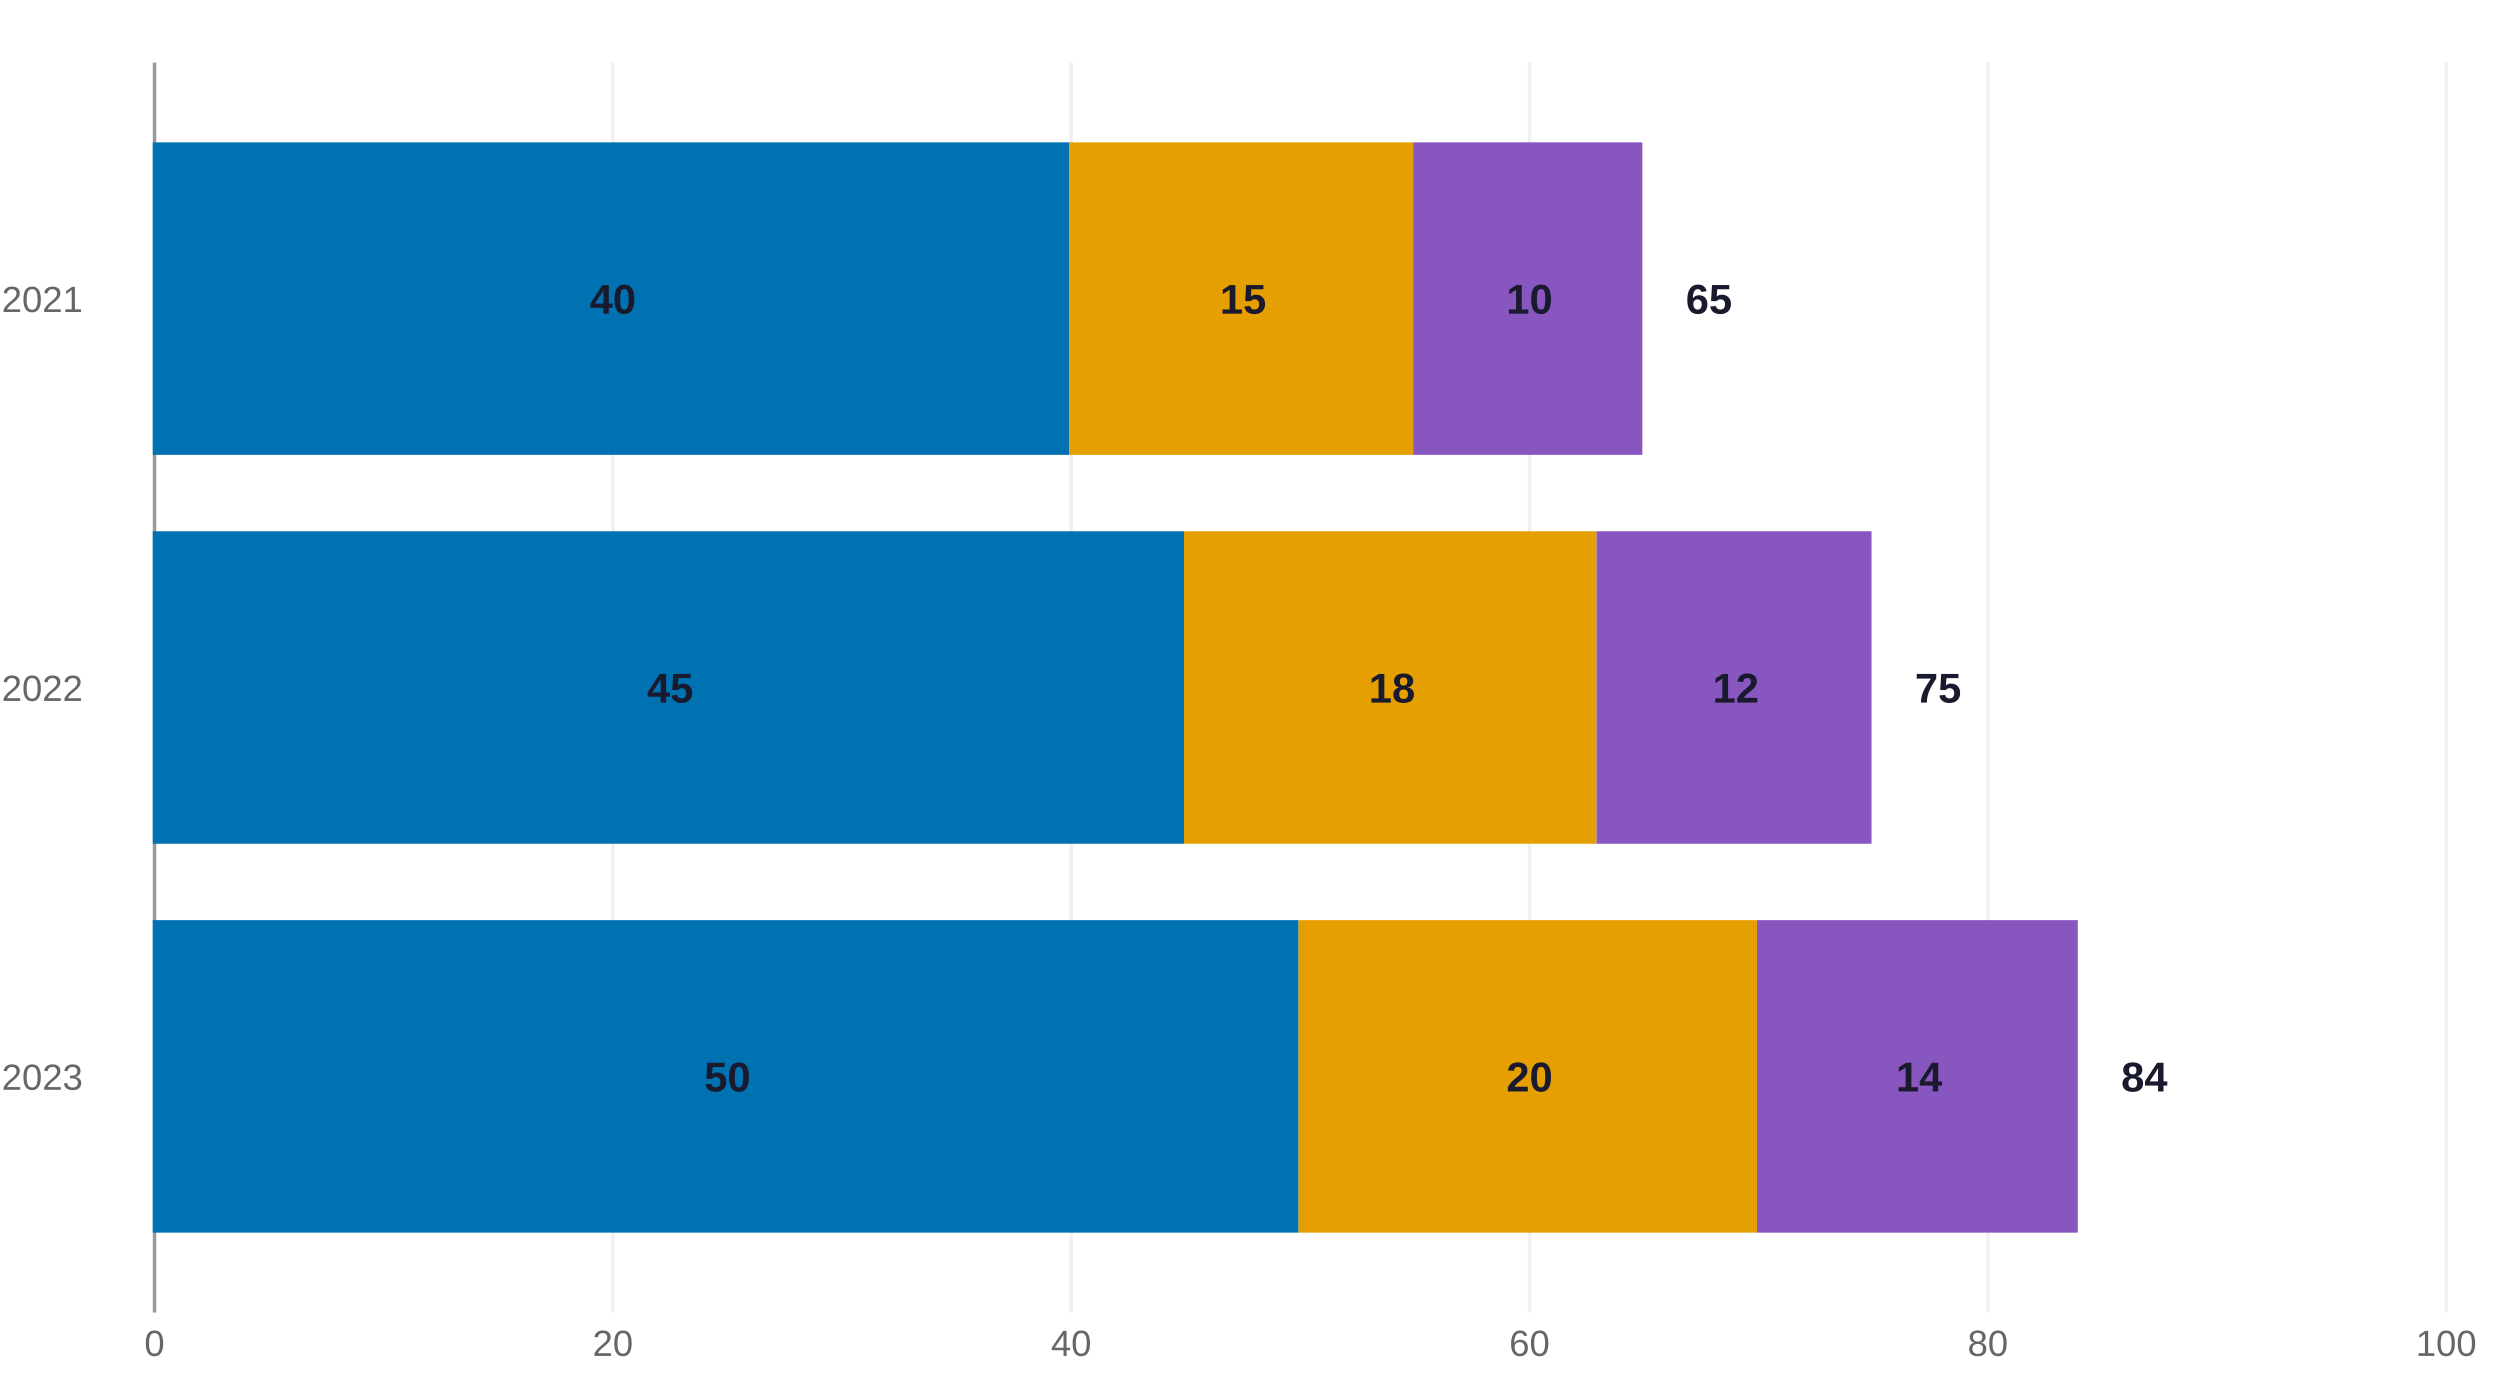
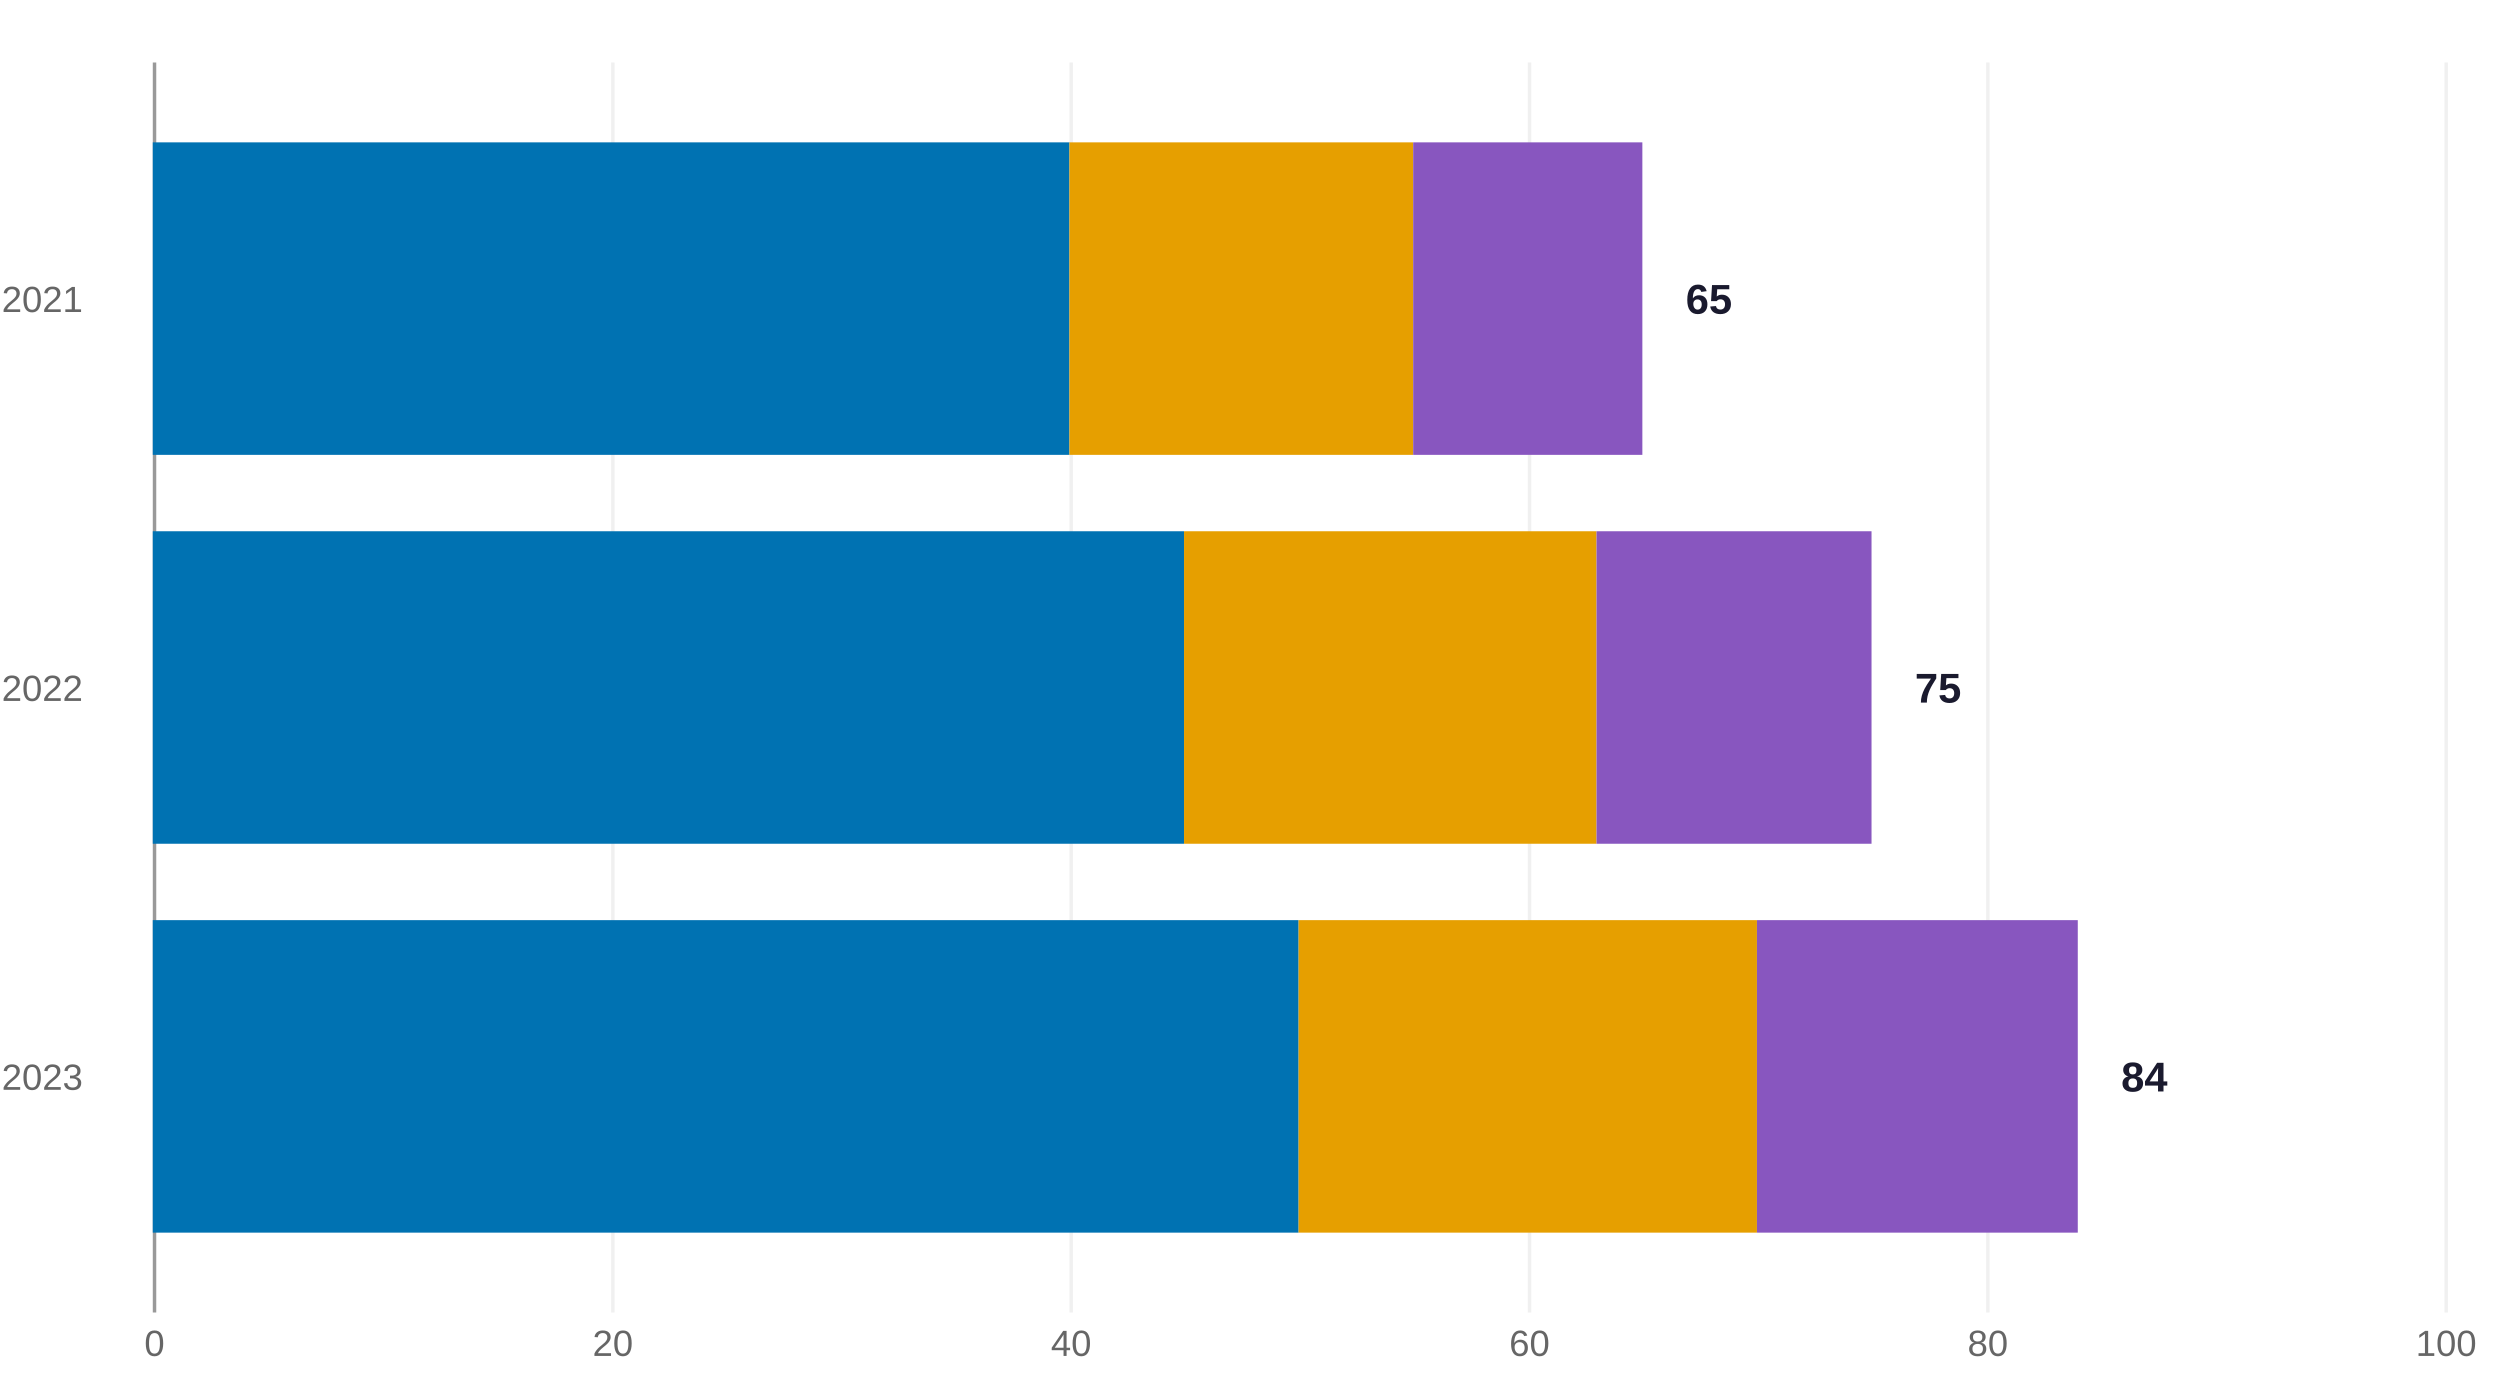
<svg class="tblchart" fill="currentColor" font-family="system-ui, sans-serif" font-size="10" text-anchor="middle" width="720" height="400" viewBox="0 0 720 400" style="background: transparent; color: rgb(74, 74, 74); font-family: Figtree, &quot;Source Sans 3&quot;, system-ui, -apple-system, &quot;Segoe UI&quot;, Arial, sans-serif; font-size: 10.5px; overflow: visible;" data-margin-left="44" data-margin-right="16" data-margin-top="18" data-margin-bottom="22">
  <style>:where(.tblchart) {
  --plot-background: white;
  display: block;
  height: auto;
  height: intrinsic;
  max-width: 100%;
}
:where(.tblchart text),
:where(.tblchart tspan) {
  white-space: pre;
}</style>
  <g aria-label="rule" stroke="#F0F0F0" transform="translate(0.5,0)">
    <line x1="176" x2="176" y1="18" y2="378" />
    <line x1="308" x2="308" y1="18" y2="378" />
    <line x1="440" x2="440" y1="18" y2="378" />
    <line x1="572" x2="572" y1="18" y2="378" />
    <line x1="704" x2="704" y1="18" y2="378" />
  </g>
  <g aria-label="text" fill="#666666" font-size="10.5" font-weight="500" transform="translate(0.5,12.5)">
    <text transform="translate(44,378)">0</text>
    <text transform="translate(176,378)">20</text>
    <text transform="translate(308,378)">40</text>
    <text transform="translate(440,378)">60</text>
    <text transform="translate(572,378)">80</text>
    <text transform="translate(704,378)">100</text>
  </g>
  <g aria-label="text" fill="#666666" text-anchor="start" font-size="10.5" font-weight="500" transform="translate(-43.5,45.5)">
    <text y="0.32em" transform="translate(44,41)">2021</text>
    <text y="0.32em" transform="translate(44,153)">2022</text>
    <text y="0.32em" transform="translate(44,265)">2023</text>
  </g>
  <g aria-label="rule" stroke="#999999" transform="translate(0.5,0)">
    <line x1="44" x2="44" y1="18" y2="378" />
  </g>
  <g aria-label="bar">
    <rect x="44" width="264" y="41" height="90" fill="#0072B2" data-series="Wages" />
    <rect x="308" width="99" y="41" height="90" fill="#E69F00" data-series="Benefits" />
    <rect x="407" width="66" y="41" height="90" fill="#8856BF" data-series="Taxes" />
    <rect x="44" width="297" y="153" height="90" fill="#0072B2" data-series="Wages" />
    <rect x="341" width="118.8" y="153" height="90" fill="#E69F00" data-series="Benefits" />
    <rect x="459.8" width="79.2" y="153" height="90" fill="#8856BF" data-series="Taxes" />
    <rect x="44" width="330" y="265" height="90" fill="#0072B2" data-series="Wages" />
    <rect x="374" width="132" y="265" height="90" fill="#E69F00" data-series="Benefits" />
    <rect x="506" width="92.4" y="265" height="90" fill="#8856BF" data-series="Taxes" />
  </g>
-   <g aria-label="text" class="tbl-hl-value" fill="#1A1A2E" font-size="12" font-weight="700" transform="translate(0.5,45.5)">
-     <text y="0.32em" transform="translate(176,41)" data-series="Wages">40</text>
-     <text y="0.32em" transform="translate(357.5,41)" data-series="Benefits">15</text>
-     <text y="0.32em" transform="translate(440,41)" data-series="Taxes">10</text>
-     <text y="0.32em" transform="translate(192.5,153)" data-series="Wages">45</text>
-     <text y="0.32em" transform="translate(400.4,153)" data-series="Benefits">18</text>
-     <text y="0.32em" transform="translate(499.4,153)" data-series="Taxes">12</text>
-     <text y="0.32em" transform="translate(209,265)" data-series="Wages">50</text>
-     <text y="0.32em" transform="translate(440,265)" data-series="Benefits">20</text>
-     <text y="0.32em" transform="translate(552.2,265)" data-series="Taxes">14</text>
-   </g>
  <g aria-label="text" fill="#1A1A2E" text-anchor="start" font-size="12" font-weight="700" transform="translate(12.5,45.5)">
    <text y="0.32em" transform="translate(473,41)">65</text>
    <text y="0.32em" transform="translate(539,153)">75</text>
    <text y="0.32em" transform="translate(598.4,265)">84</text>
  </g>
</svg>
